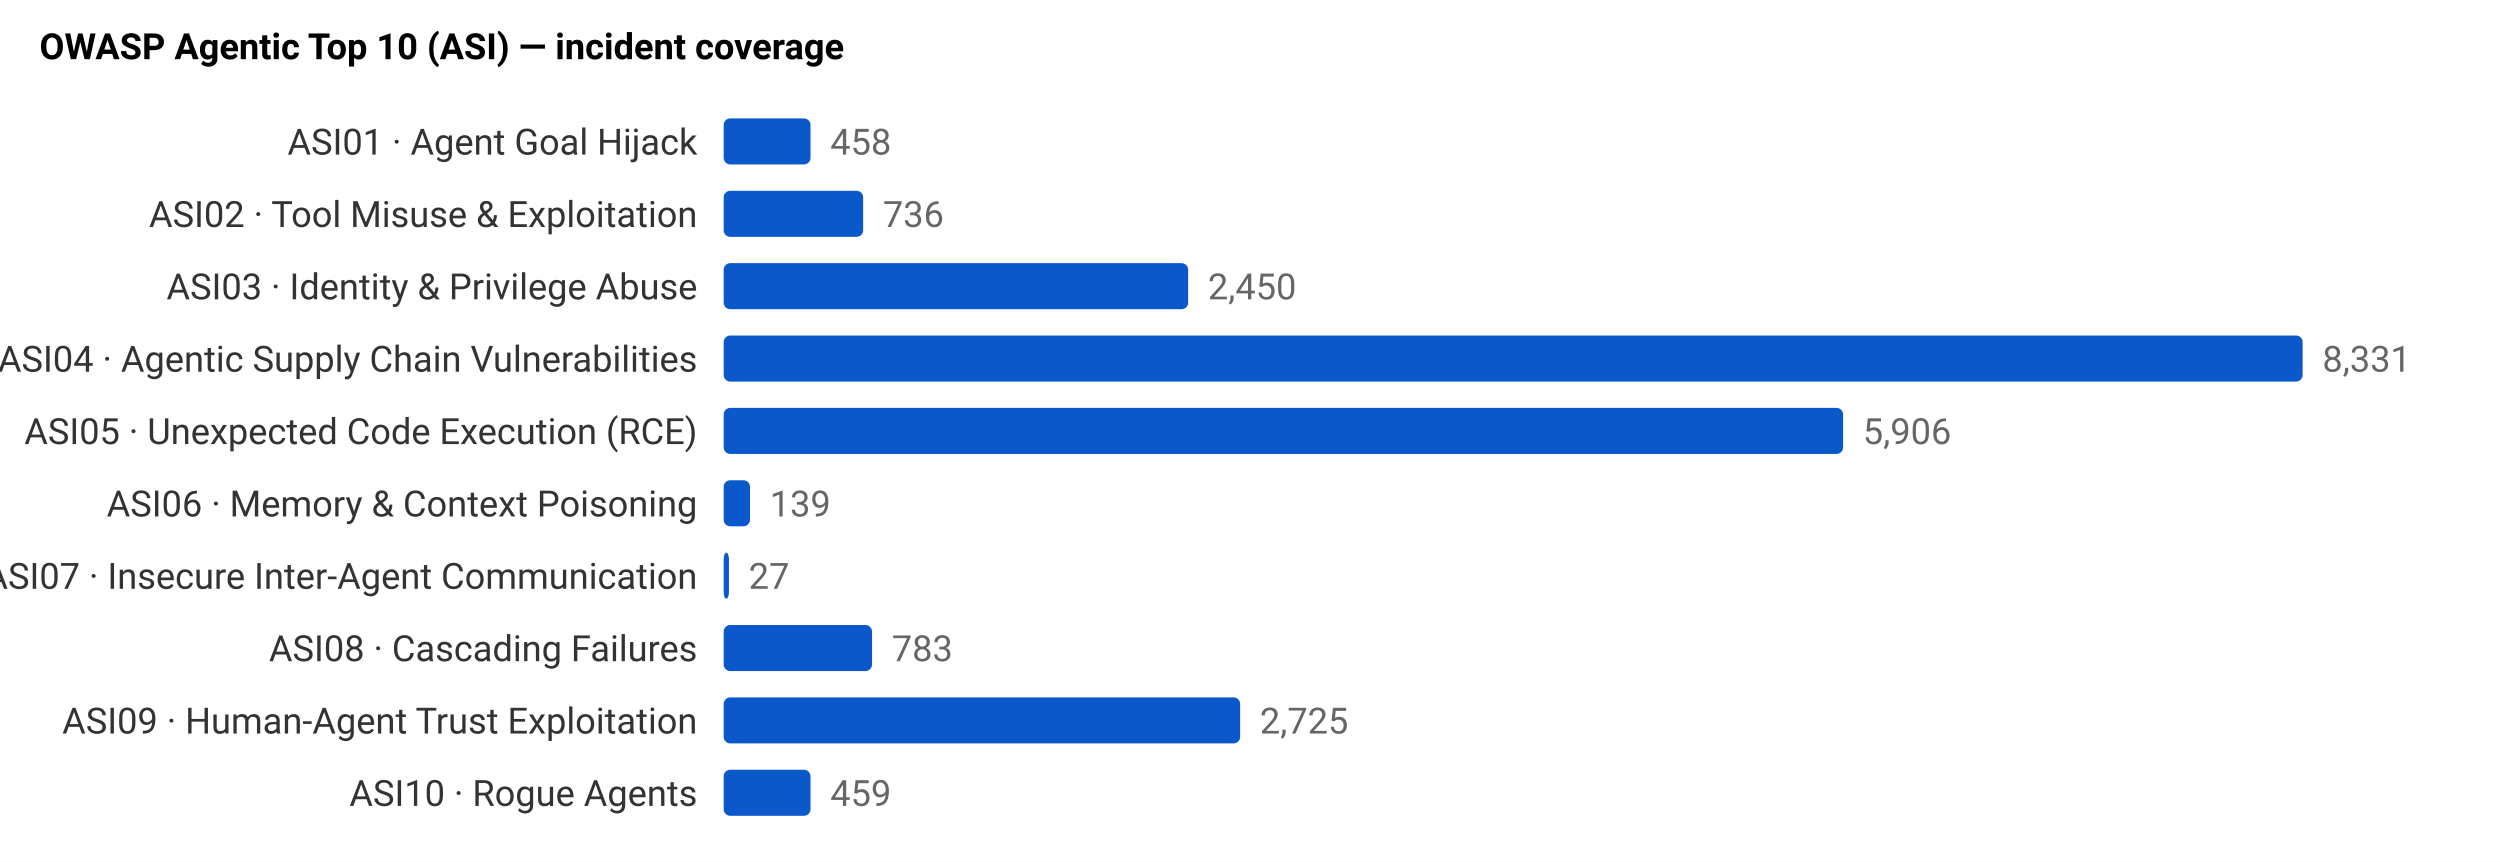
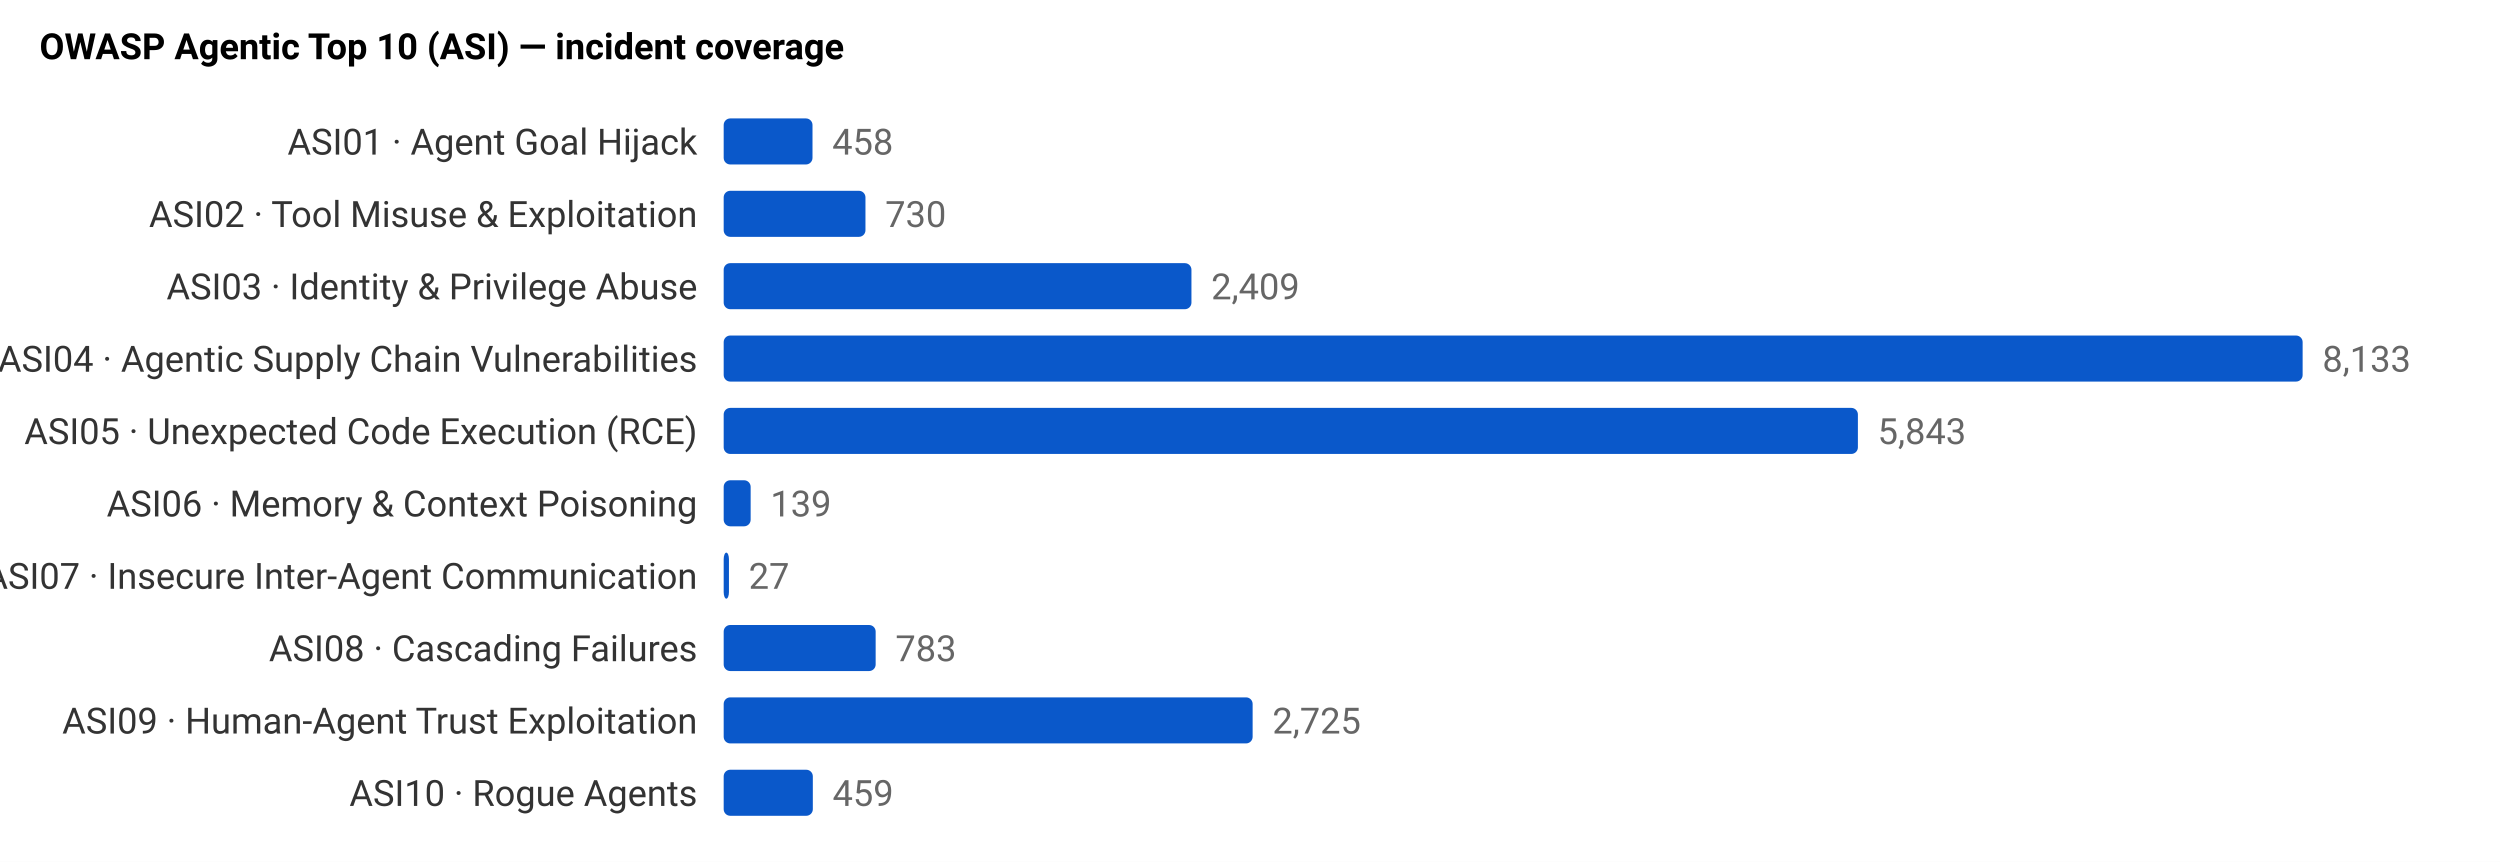
<svg xmlns="http://www.w3.org/2000/svg" viewBox="0 0 760 262" role="img" aria-label="OWASP Agentic Top 10 (ASI) — incident coverage" font-family="system-ui,-apple-system,Segoe UI,Roboto,sans-serif" font-size="11">
  <rect x="0" y="0" width="100%" height="100%" fill="white" />
  <text x="12" y="18" font-weight="600">OWASP Agentic Top 10 (ASI) — incident coverage</text>
  <text x="212" y="47" text-anchor="end" fill="#333">ASI01 · Agent Goal Hijack</text>
-   <rect x="220" y="36" width="26.4" height="14" fill="#0a58ca" rx="2" />
-   <text x="252.4" y="47" fill="#666">458</text>
+   <rect x="220" y="36" width="27.0" height="14" fill="#0a58ca" rx="2" />
+   <text x="253.0" y="47" fill="#666">458</text>
  <text x="212" y="69" text-anchor="end" fill="#333">ASI02 · Tool Misuse &amp; Exploitation</text>
-   <rect x="220" y="58" width="42.4" height="14" fill="#0a58ca" rx="2" />
-   <text x="268.4" y="69" fill="#666">736</text>
+   <rect x="220" y="58" width="43.1" height="14" fill="#0a58ca" rx="2" />
+   <text x="269.1" y="69" fill="#666">730</text>
  <text x="212" y="91" text-anchor="end" fill="#333">ASI03 · Identity &amp; Privilege Abuse</text>
-   <rect x="220" y="80" width="141.2" height="14" fill="#0a58ca" rx="2" />
-   <text x="367.2" y="91" fill="#666">2,450</text>
+   <rect x="220" y="80" width="142.2" height="14" fill="#0a58ca" rx="2" />
+   <text x="368.2" y="91" fill="#666">2,409</text>
  <text x="212" y="113" text-anchor="end" fill="#333">ASI04 · Agentic Supply Chain Vulnerabilities</text>
  <rect x="220" y="102" width="480.0" height="14" fill="#0a58ca" rx="2" />
-   <text x="706.0" y="113" fill="#666">8,331</text>
+   <text x="706.0" y="113" fill="#666">8,133</text>
  <text x="212" y="135" text-anchor="end" fill="#333">ASI05 · Unexpected Code Execution (RCE)</text>
-   <rect x="220" y="124" width="340.3" height="14" fill="#0a58ca" rx="2" />
-   <text x="566.3" y="135" fill="#666">5,906</text>
+   <rect x="220" y="124" width="344.8" height="14" fill="#0a58ca" rx="2" />
+   <text x="570.8" y="135" fill="#666">5,843</text>
  <text x="212" y="157" text-anchor="end" fill="#333">ASI06 · Memory &amp; Context Poisoning</text>
-   <rect x="220" y="146" width="8.0" height="14" fill="#0a58ca" rx="2" />
-   <text x="234.0" y="157" fill="#666">139</text>
+   <rect x="220" y="146" width="8.2" height="14" fill="#0a58ca" rx="2" />
+   <text x="234.2" y="157" fill="#666">139</text>
  <text x="212" y="179" text-anchor="end" fill="#333">ASI07 · Insecure Inter-Agent Communication</text>
  <rect x="220" y="168" width="1.6" height="14" fill="#0a58ca" rx="2" />
  <text x="227.6" y="179" fill="#666">27</text>
  <text x="212" y="201" text-anchor="end" fill="#333">ASI08 · Cascading Failures</text>
-   <rect x="220" y="190" width="45.1" height="14" fill="#0a58ca" rx="2" />
-   <text x="271.1" y="201" fill="#666">783</text>
+   <rect x="220" y="190" width="46.2" height="14" fill="#0a58ca" rx="2" />
+   <text x="272.2" y="201" fill="#666">783</text>
  <text x="212" y="223" text-anchor="end" fill="#333">ASI09 · Human-Agent Trust Exploitation</text>
-   <rect x="220" y="212" width="157.0" height="14" fill="#0a58ca" rx="2" />
-   <text x="383.0" y="223" fill="#666">2,725</text>
+   <rect x="220" y="212" width="160.8" height="14" fill="#0a58ca" rx="2" />
+   <text x="386.8" y="223" fill="#666">2,725</text>
  <text x="212" y="245" text-anchor="end" fill="#333">ASI10 · Rogue Agents</text>
-   <rect x="220" y="234" width="26.4" height="14" fill="#0a58ca" rx="2" />
-   <text x="252.4" y="245" fill="#666">459</text>
+   <rect x="220" y="234" width="27.1" height="14" fill="#0a58ca" rx="2" />
+   <text x="253.1" y="245" fill="#666">459</text>
</svg>
